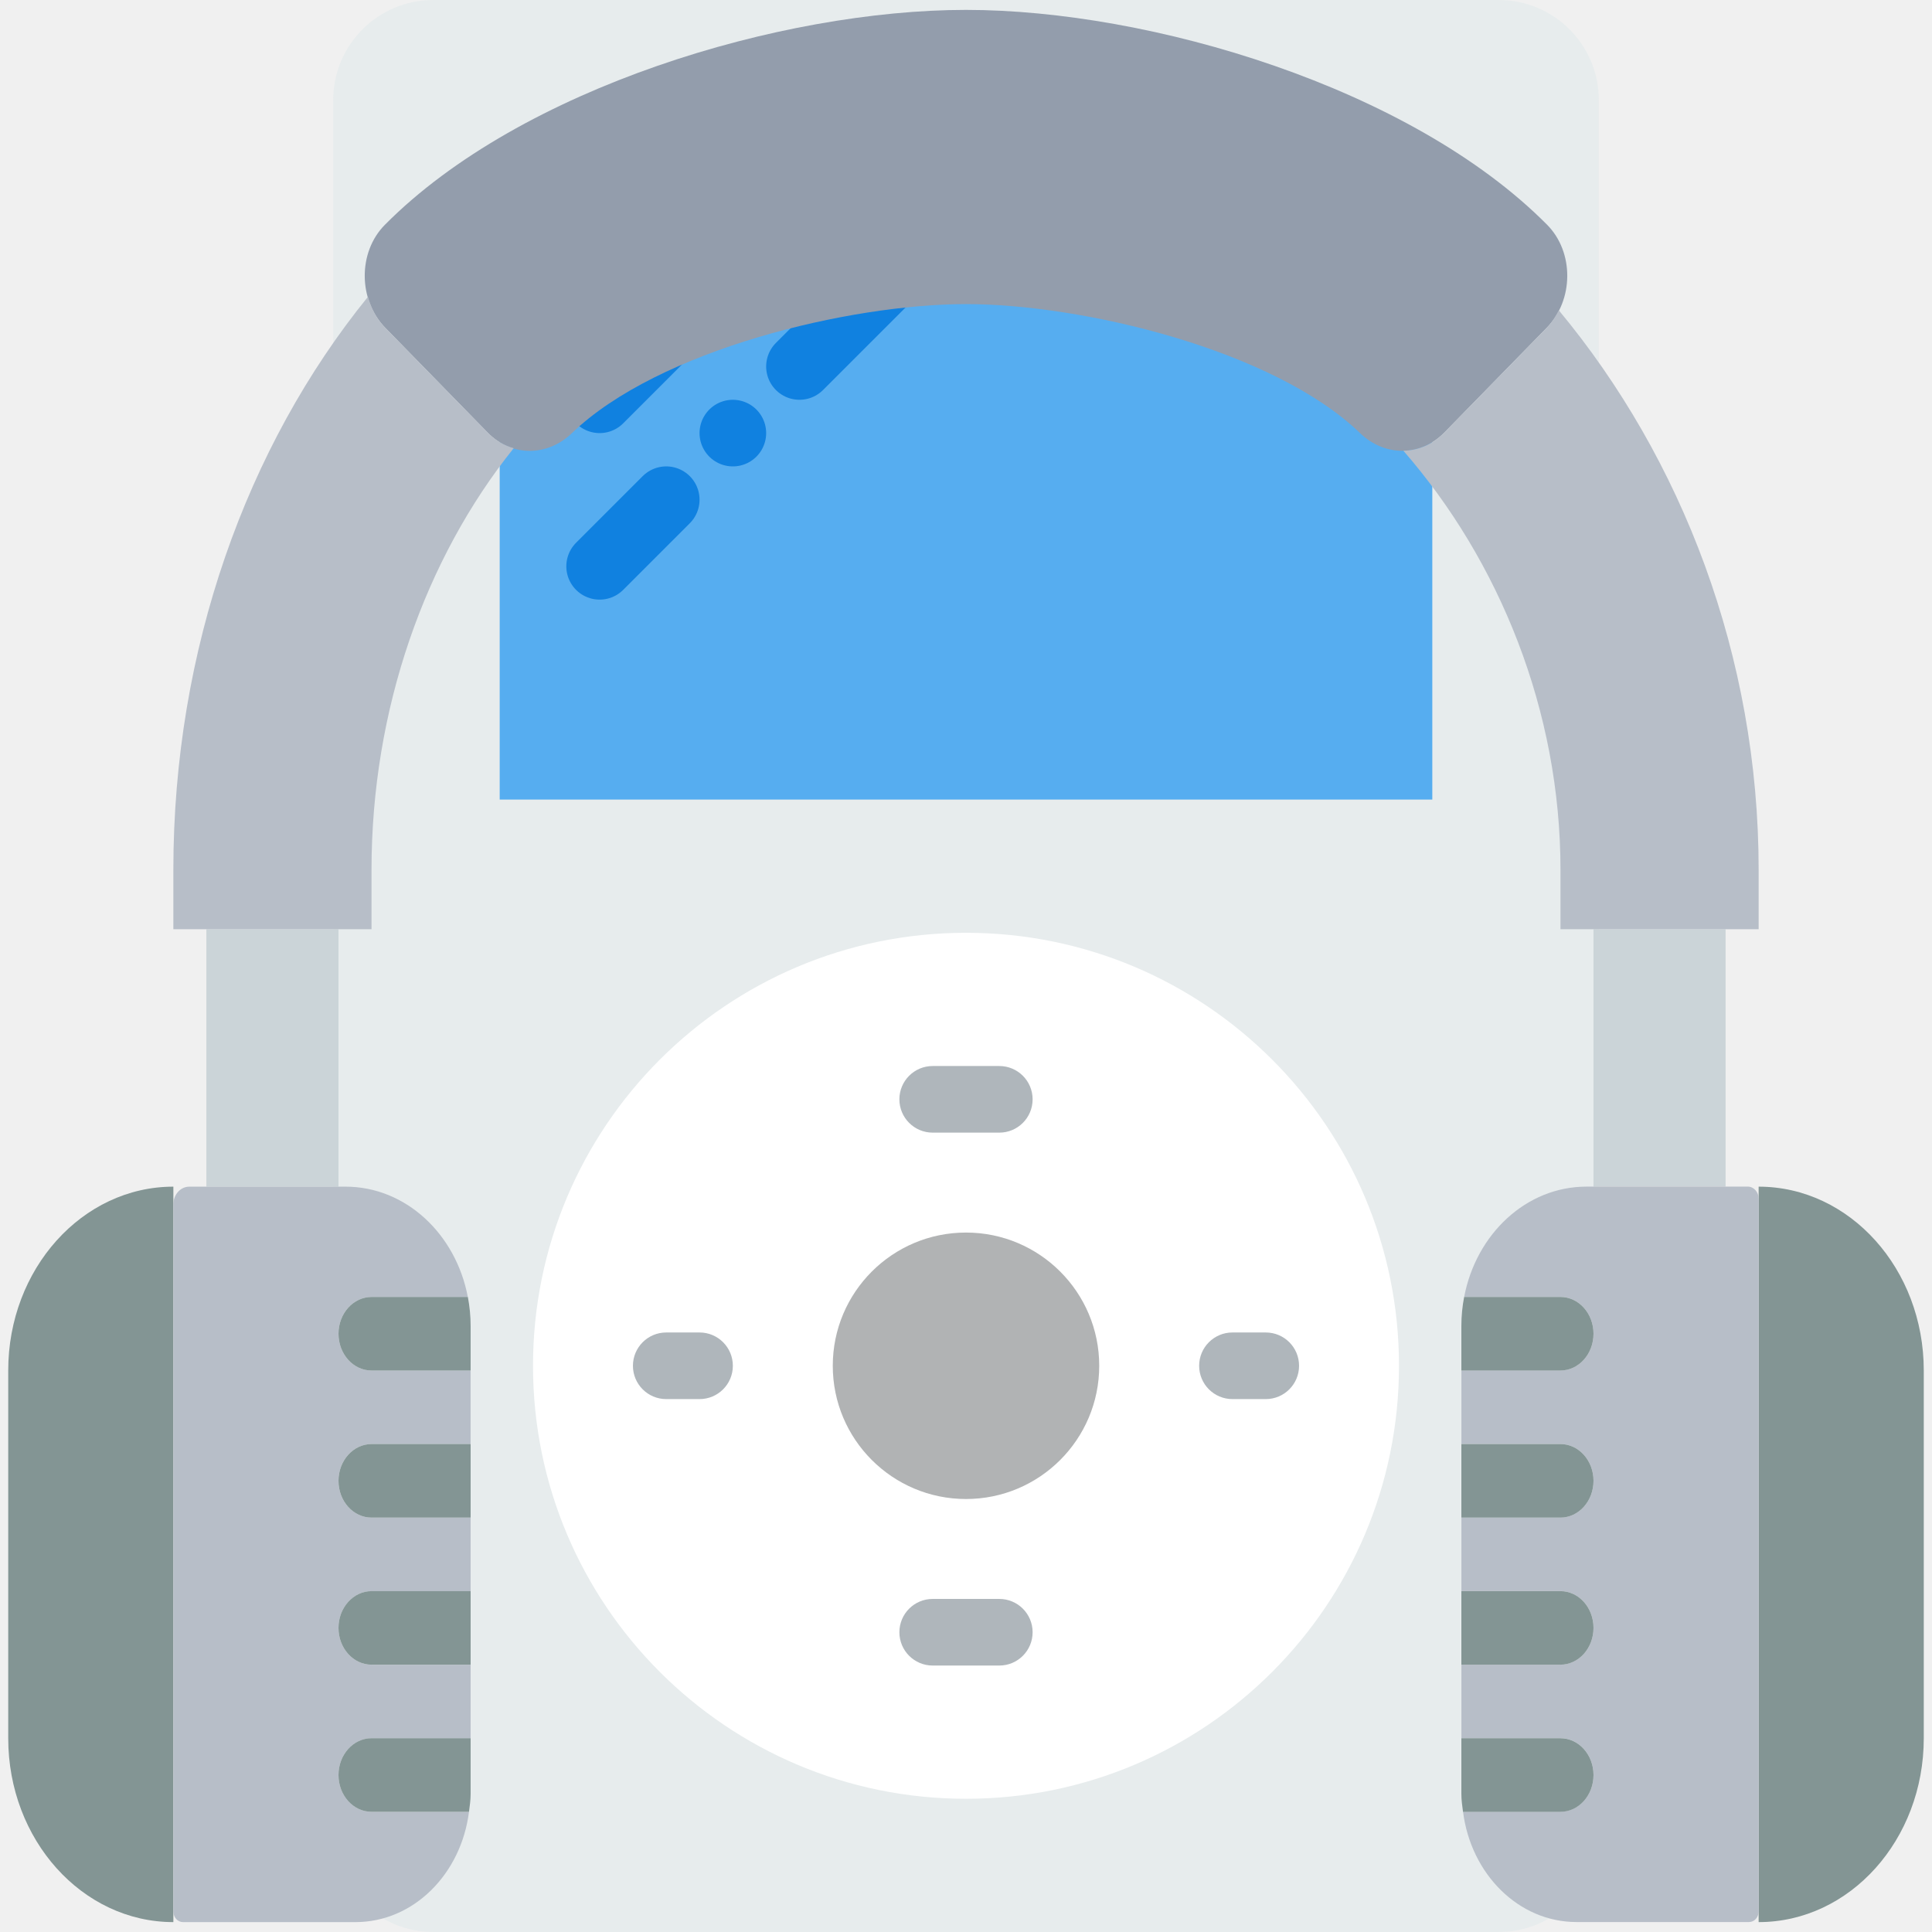
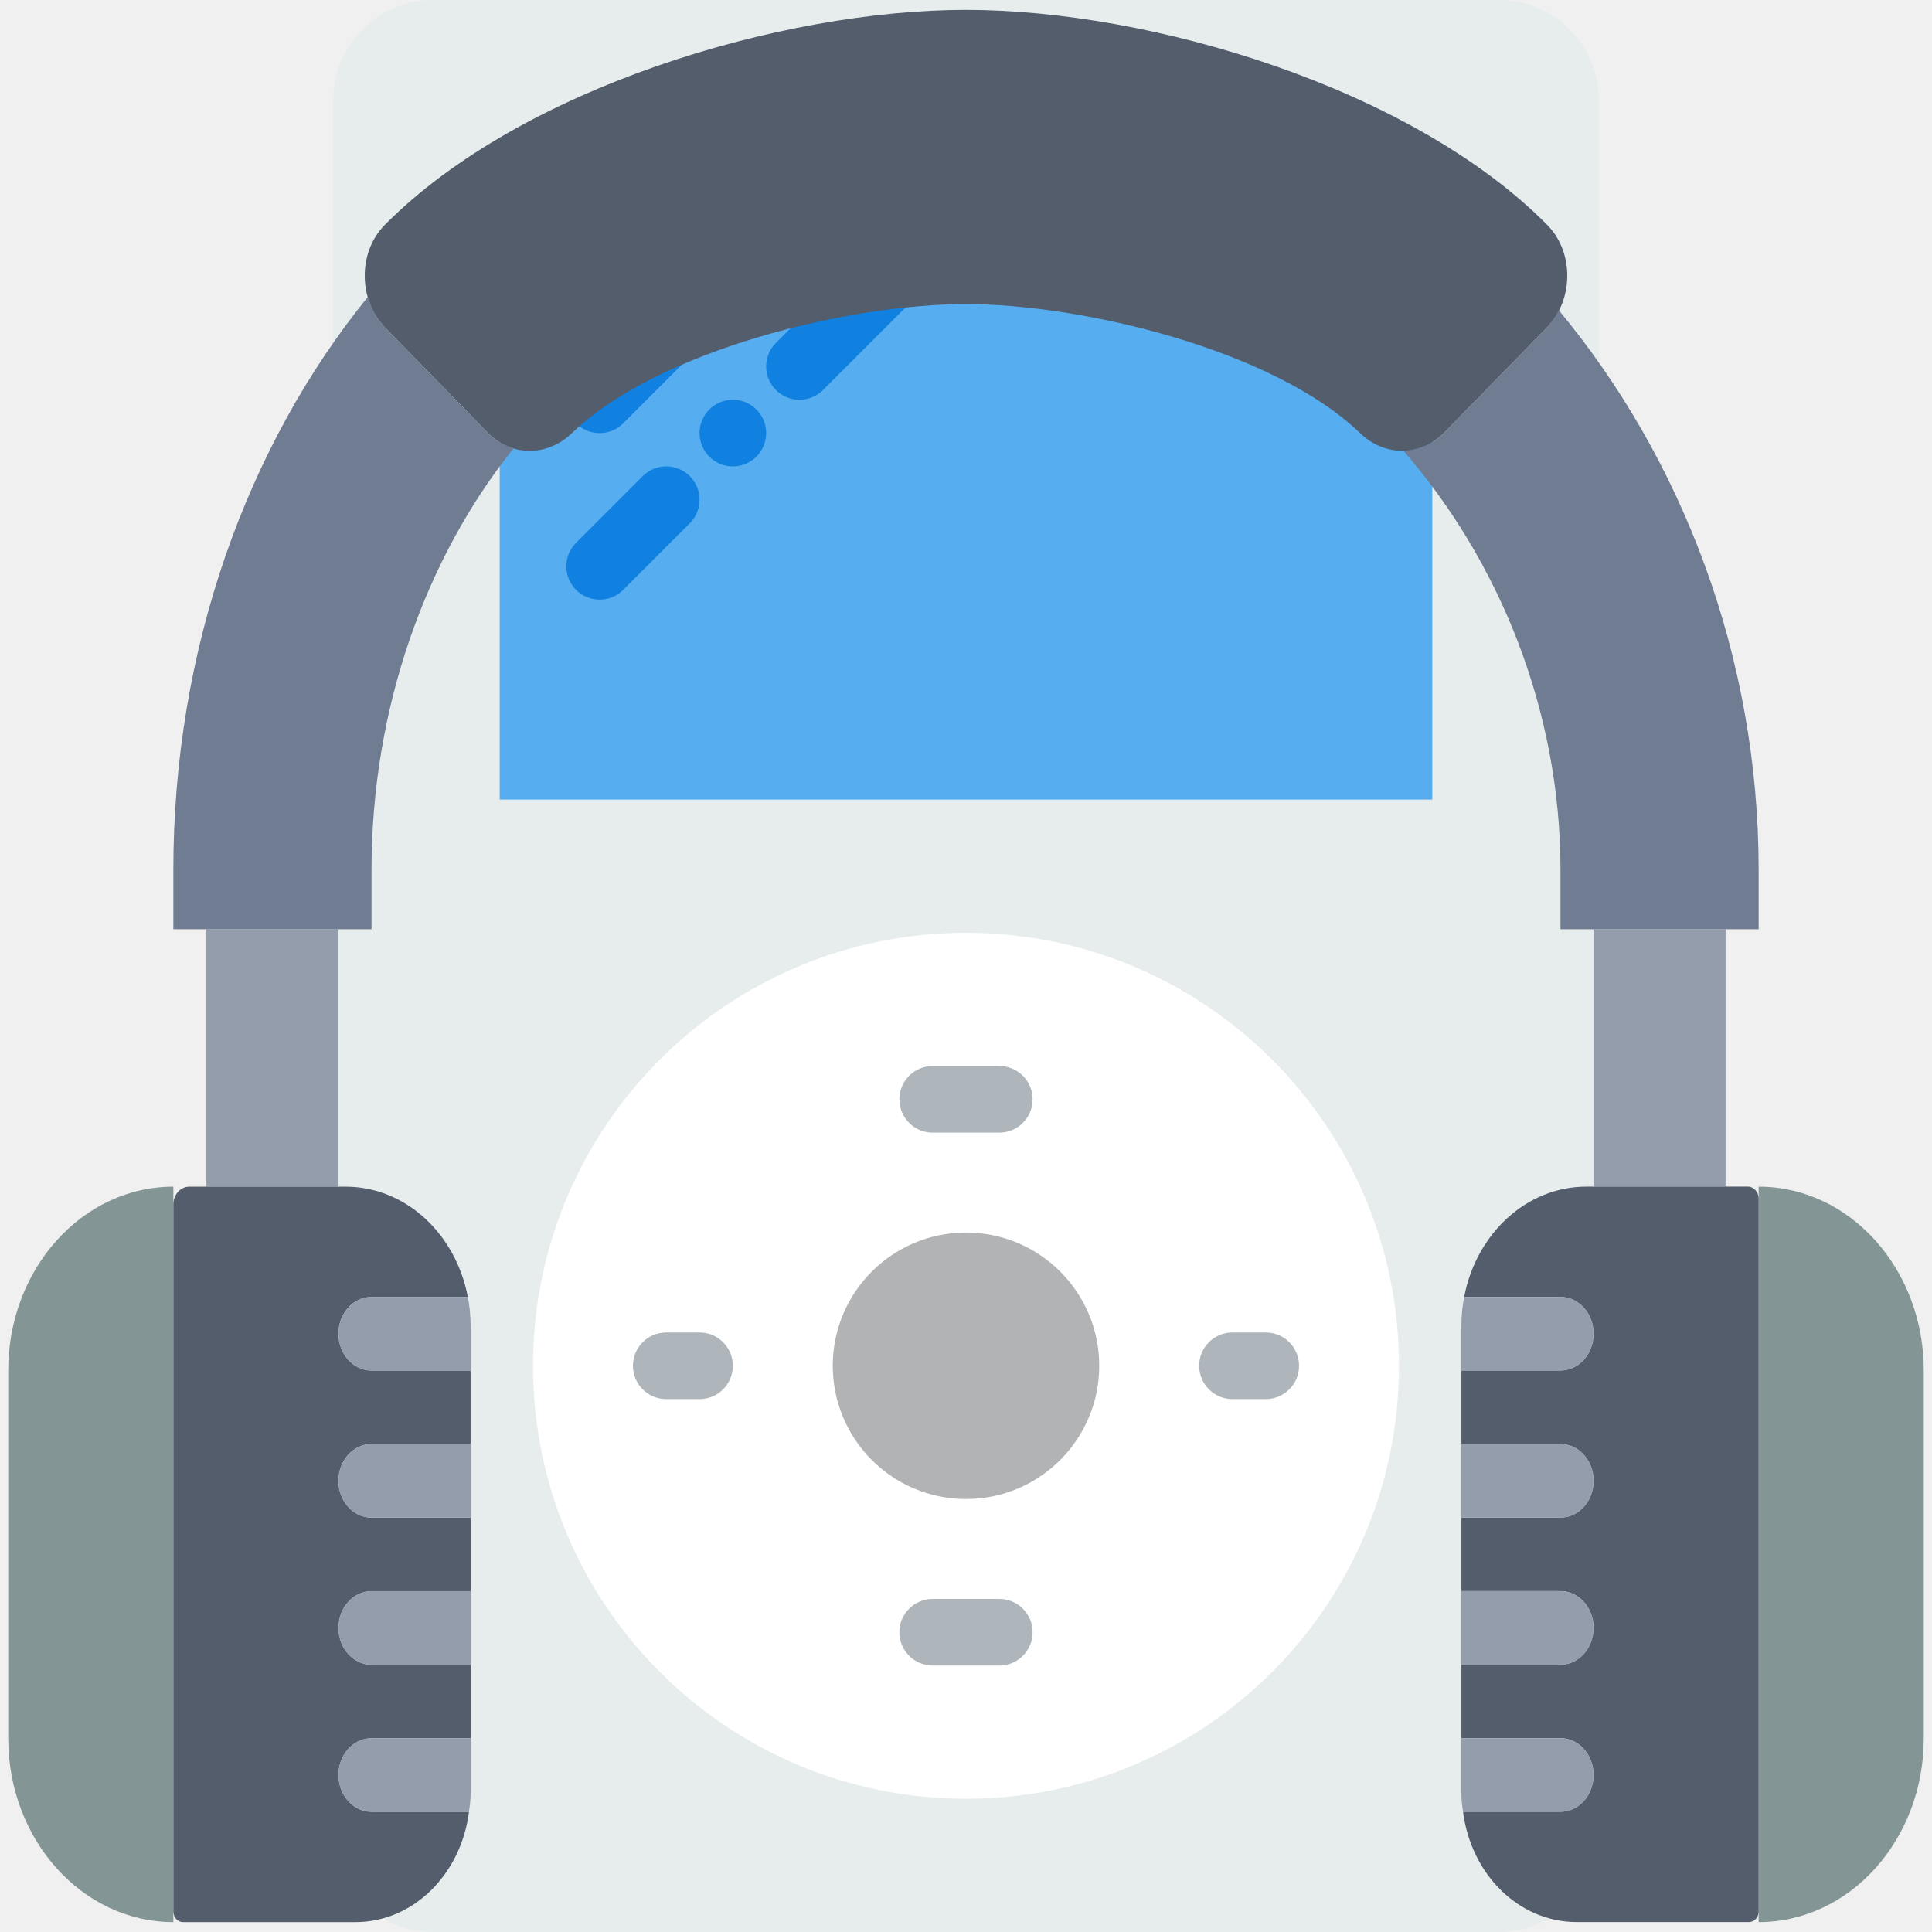
<svg xmlns="http://www.w3.org/2000/svg" version="1.1" id="Capa_1" x="0px" y="0px" viewBox="0 0 58.006 58.006" style="enable-background:new 0 0 58.006 58.006;" xml:space="preserve">
  <defs id="defs61" />
  <path style="fill:#E7ECED;" d="M44.997,58.006H13.01c-1.66,0-3.006-1.346-3.006-3.006V3.006C10.003,1.346,11.349,0,13.01,0h31.987  c1.66,0,3.006,1.346,3.006,3.006V55C48.003,56.66,46.657,58.006,44.997,58.006z" id="path3" />
  <circle style="fill:#FFFFFF;" cx="29.003" cy="41.006" r="13" id="circle5" />
  <circle style="fill:#B1B3B4;" cx="29.003" cy="41.006" r="4" id="circle7" />
  <g id="g9">
    <path style="fill:#AFB6BB;" d="M30.003,32.006h-2c-0.553,0-1,0.448-1,1s0.447,1,1,1h2c0.553,0,1-0.448,1-1   S30.556,32.006,30.003,32.006z" id="path11" />
    <path style="fill:#AFB6BB;" d="M30.003,48.006h-2c-0.553,0-1,0.448-1,1s0.447,1,1,1h2c0.553,0,1-0.448,1-1   S30.556,48.006,30.003,48.006z" id="path13" />
    <path style="fill:#AFB6BB;" d="M38.003,40.006h-1c-0.553,0-1,0.448-1,1s0.447,1,1,1h1c0.553,0,1-0.448,1-1   S38.556,40.006,38.003,40.006z" id="path15" />
    <path style="fill:#AFB6BB;" d="M21.003,40.006h-1c-0.553,0-1,0.448-1,1s0.447,1,1,1h1c0.553,0,1-0.448,1-1   S21.556,40.006,21.003,40.006z" id="path17" />
  </g>
  <rect x="15.003" y="5.006" style="fill:#56ADF0;" width="28" height="19" id="rect19" />
  <line style="fill:none;stroke:#1081E0;stroke-width:2;stroke-linecap:round;stroke-miterlimit:10;" x1="18.003" y1="12.003" x2="22.003" y2="8.003" id="line21" />
  <line style="fill:none;stroke:#1081E0;stroke-width:2;stroke-linecap:round;stroke-miterlimit:10;" x1="18.003" y1="17.003" x2="20.003" y2="15.003" id="line23" />
  <line style="fill:none;stroke:#1081E0;stroke-width:2;stroke-linecap:round;stroke-miterlimit:10;" x1="22.003" y1="13.003" x2="22.003" y2="13.003" id="line25" />
  <line style="fill:none;stroke:#1081E0;stroke-width:2;stroke-linecap:round;stroke-miterlimit:10;" x1="24.003" y1="11.003" x2="27.003" y2="8.003" id="line27" />
  <g id="g29" />
  <g id="g31" />
  <g id="g33" />
  <g id="g35" />
  <g id="g37" />
  <g id="g39" />
  <g id="g41" />
  <g id="g43" />
  <g id="g45" />
  <g id="g47" />
  <g id="g49" />
  <g id="g51" />
  <g id="g53" />
  <g id="g55" />
  <g id="g57" />
-   <rect x="6.196" y="27.899" style="fill:#cbd4d8" width="3.966" height="7.728" id="rect3" />
-   <rect x="47.843" y="27.899" style="fill:#cbd4d8" width="3.966" height="7.728" id="rect5" />
+   <rect x="6.196" y="27.899" style="fill:#939dac" width="3.966" height="7.728" id="rect3" />
+   <rect x="47.843" y="27.899" style="fill:#939dac" width="3.966" height="7.728" id="rect5" />
  <path style="fill:#839594" d="m 5.205,57.709 0,0 c -2.738,0 -4.958,-2.472 -4.958,-5.52 l 0,-11.041 c 0,-3.048 2.22,-5.52 4.958,-5.52 l 0,0 0,22.081 z" id="path7" />
  <path style="fill:#839594" d="m 52.801,57.709 0,0 0,-22.081 0,0 c 2.738,0 4.958,2.472 4.958,5.52 l 0,11.041 c 0,3.048 -2.22,5.52 -4.958,5.52 z" id="path9" />
-   <path style="fill:#b7bec8" d="m 11.154,45.564 c -0.547,0 -0.992,-0.494 -0.992,-1.104 0,-0.611 0.444,-1.104 0.992,-1.104 l 2.975,0 0,-2.208 -2.975,0 c -0.547,0 -0.992,-0.494 -0.992,-1.104 0,-0.611 0.444,-1.104 0.992,-1.104 l 2.892,0 c -0.359,-1.891 -1.865,-3.312 -3.671,-3.312 l -4.69,0 c -0.266,0 -0.48,0.238 -0.48,0.533 l 0,21.228 c 0,0.177 0.129,0.32 0.288,0.32 l 5.18,0 c 1.744,0 3.172,-1.443 3.408,-3.312 l -2.926,0 c -0.547,0 -0.992,-0.494 -0.992,-1.104 0,-0.611 0.444,-1.104 0.992,-1.104 l 2.975,0 0,-2.208 -2.975,0 c -0.547,0 -0.992,-0.494 -0.992,-1.104 0,-0.611 0.444,-1.104 0.992,-1.104 l 2.975,0 0,-2.208 -2.975,0 z" id="path11-5" />
-   <path style="fill:#839594" d="m 10.163,40.044 c 0,0.611 0.444,1.104 0.992,1.104 l 2.975,0 0,-1.339 c 0,-0.298 -0.03,-0.588 -0.083,-0.869 l -2.892,0 c -0.547,0 -0.992,0.494 -0.992,1.104 z" id="path13-4" />
-   <path style="fill:#839594" d="m 10.163,44.46 c 0,0.611 0.444,1.104 0.992,1.104 l 2.975,0 0,-2.208 -2.975,0 c -0.547,0 -0.992,0.494 -0.992,1.104 z" id="path15-9" />
-   <path style="fill:#839594" d="m 10.163,48.876 c 0,0.611 0.444,1.104 0.992,1.104 l 2.975,0 0,-2.208 -2.975,0 c -0.547,0 -0.992,0.494 -0.992,1.104 z" id="path17-3" />
-   <path style="fill:#839594" d="m 10.163,53.293 c 0,0.611 0.444,1.104 0.992,1.104 l 2.926,0 c 0.023,-0.177 0.049,-0.353 0.049,-0.537 l 0,-1.672 -2.975,0 c -0.547,0 -0.992,0.494 -0.992,1.104 z" id="path19" />
-   <path style="fill:#b7bec8" d="m 52.473,35.627 -4.842,0 c -1.806,0 -3.312,1.421 -3.671,3.312 l 2.892,0 c 0.547,0 0.992,0.494 0.992,1.104 0,0.611 -0.444,1.104 -0.992,1.104 l -2.975,0 0,2.208 2.975,0 c 0.547,0 0.992,0.494 0.992,1.104 0,0.611 -0.444,1.104 -0.992,1.104 l -2.975,0 0,2.208 2.975,0 c 0.547,0 0.992,0.494 0.992,1.104 0,0.611 -0.444,1.104 -0.992,1.104 l -2.975,0 0,2.208 2.975,0 c 0.547,0 0.992,0.494 0.992,1.104 0,0.611 -0.444,1.104 -0.992,1.104 l -2.926,0 c 0.236,1.869 1.664,3.312 3.408,3.312 l 5.18,0 c 0.159,0 0.288,-0.144 0.288,-0.32 l 0,-21.397 c 0,-0.201 -0.147,-0.364 -0.328,-0.364 z" id="path21" />
-   <path style="fill:#839594" d="m 47.843,40.044 c 0,-0.611 -0.444,-1.104 -0.992,-1.104 l -2.892,0 c -0.054,0.28 -0.083,0.571 -0.083,0.869 l 0,1.339 2.975,0 c 0.547,0 0.992,-0.494 0.992,-1.104 z" id="path23" />
-   <path style="fill:#839594" d="m 47.843,44.46 c 0,-0.611 -0.444,-1.104 -0.992,-1.104 l -2.975,0 0,2.208 2.975,0 c 0.547,0 0.992,-0.494 0.992,-1.104 z" id="path25" />
-   <path style="fill:#839594" d="m 47.843,48.876 c 0,-0.611 -0.444,-1.104 -0.992,-1.104 l -2.975,0 0,2.208 2.975,0 c 0.547,0 0.992,-0.494 0.992,-1.104 z" id="path27" />
-   <path style="fill:#839594" d="m 47.843,53.293 c 0,-0.611 -0.444,-1.104 -0.992,-1.104 l -2.975,0 0,1.672 c 0,0.184 0.026,0.36 0.049,0.537 l 2.926,0 c 0.547,0 0.992,-0.494 0.992,-1.104 z" id="path29" />
-   <path style="fill:#939dac" d="m 43.364,12.988 c -0.714,0.73 -1.796,0.723 -2.528,0.017 C 38.232,10.494 32.487,9.13 29.003,9.13 c -3.484,0 -9.229,1.365 -11.834,3.876 -0.733,0.707 -1.815,0.713 -2.528,-0.017 L 11.567,9.843 C 10.756,9.013 10.739,7.573 11.555,6.75 15.643,2.626 23.473,0.297 29.003,0.297 c 5.53,0 13.36,2.328 17.448,6.452 0.816,0.824 0.799,2.263 -0.012,3.093 l -3.075,3.147 z" id="path31" />
-   <g id="g33-7" transform="matrix(0.9915982,0,0,1.10407,0.2466528,-3.015042)" style="fill:#b7bec8">
-     <path style="fill:#b7bec8" d="m 14.517,14.495 -3.101,-2.85 C 11.158,11.408 10.99,11.114 10.892,10.802 7.219,14.868 5,20.396 5,26.386 L 5,28 l 6,0 0,-1.614 C 11,22.02 12.622,17.924 15.304,14.92 15.02,14.844 14.748,14.708 14.517,14.495 Z" id="path35" />
-     <path style="fill:#b7bec8" d="m 46.949,11.169 c -0.097,0.172 -0.212,0.335 -0.365,0.476 l -3.101,2.85 c -0.353,0.324 -0.794,0.486 -1.24,0.493 C 45.147,17.987 47,22.051 47,26.386 l 0,1.614 6,0 0,-1.614 C 53,20.574 50.676,15.198 46.949,11.169 Z" id="path37" />
+   <path style="fill:#535d6c" d="m 11.154,45.564 c -0.547,0 -0.992,-0.494 -0.992,-1.104 0,-0.611 0.444,-1.104 0.992,-1.104 l 2.975,0 0,-2.208 -2.975,0 c -0.547,0 -0.992,-0.494 -0.992,-1.104 0,-0.611 0.444,-1.104 0.992,-1.104 l 2.892,0 c -0.359,-1.891 -1.865,-3.312 -3.671,-3.312 l -4.69,0 c -0.266,0 -0.48,0.238 -0.48,0.533 l 0,21.228 c 0,0.177 0.129,0.32 0.288,0.32 l 5.18,0 c 1.744,0 3.172,-1.443 3.408,-3.312 l -2.926,0 c -0.547,0 -0.992,-0.494 -0.992,-1.104 0,-0.611 0.444,-1.104 0.992,-1.104 l 2.975,0 0,-2.208 -2.975,0 c -0.547,0 -0.992,-0.494 -0.992,-1.104 0,-0.611 0.444,-1.104 0.992,-1.104 l 2.975,0 0,-2.208 -2.975,0 z" id="path11-5" />
+   <path style="fill:#939dac" d="m 10.163,40.044 c 0,0.611 0.444,1.104 0.992,1.104 l 2.975,0 0,-1.339 c 0,-0.298 -0.03,-0.588 -0.083,-0.869 l -2.892,0 c -0.547,0 -0.992,0.494 -0.992,1.104 z" id="path13-4" />
+   <path style="fill:#939dac" d="m 10.163,44.46 c 0,0.611 0.444,1.104 0.992,1.104 l 2.975,0 0,-2.208 -2.975,0 c -0.547,0 -0.992,0.494 -0.992,1.104 z" id="path15-9" />
+   <path style="fill:#939dac" d="m 10.163,48.876 c 0,0.611 0.444,1.104 0.992,1.104 l 2.975,0 0,-2.208 -2.975,0 c -0.547,0 -0.992,0.494 -0.992,1.104 z" id="path17-3" />
+   <path style="fill:#939dac" d="m 10.163,53.293 c 0,0.611 0.444,1.104 0.992,1.104 l 2.926,0 c 0.023,-0.177 0.049,-0.353 0.049,-0.537 l 0,-1.672 -2.975,0 c -0.547,0 -0.992,0.494 -0.992,1.104 z" id="path19" />
+   <path style="fill:#535d6c" d="m 52.473,35.627 -4.842,0 c -1.806,0 -3.312,1.421 -3.671,3.312 l 2.892,0 c 0.547,0 0.992,0.494 0.992,1.104 0,0.611 -0.444,1.104 -0.992,1.104 l -2.975,0 0,2.208 2.975,0 c 0.547,0 0.992,0.494 0.992,1.104 0,0.611 -0.444,1.104 -0.992,1.104 l -2.975,0 0,2.208 2.975,0 c 0.547,0 0.992,0.494 0.992,1.104 0,0.611 -0.444,1.104 -0.992,1.104 l -2.975,0 0,2.208 2.975,0 c 0.547,0 0.992,0.494 0.992,1.104 0,0.611 -0.444,1.104 -0.992,1.104 l -2.926,0 c 0.236,1.869 1.664,3.312 3.408,3.312 l 5.18,0 c 0.159,0 0.288,-0.144 0.288,-0.32 l 0,-21.397 c 0,-0.201 -0.147,-0.364 -0.328,-0.364 z" id="path21" />
+   <path style="fill:#939dac" d="m 47.843,40.044 c 0,-0.611 -0.444,-1.104 -0.992,-1.104 l -2.892,0 c -0.054,0.28 -0.083,0.571 -0.083,0.869 l 0,1.339 2.975,0 c 0.547,0 0.992,-0.494 0.992,-1.104 z" id="path23" />
+   <path style="fill:#939dac" d="m 47.843,44.46 c 0,-0.611 -0.444,-1.104 -0.992,-1.104 l -2.975,0 0,2.208 2.975,0 c 0.547,0 0.992,-0.494 0.992,-1.104 z" id="path25" />
+   <path style="fill:#939dac" d="m 47.843,48.876 c 0,-0.611 -0.444,-1.104 -0.992,-1.104 l -2.975,0 0,2.208 2.975,0 c 0.547,0 0.992,-0.494 0.992,-1.104 z" id="path27" />
+   <path style="fill:#939dac" d="m 47.843,53.293 c 0,-0.611 -0.444,-1.104 -0.992,-1.104 l -2.975,0 0,1.672 c 0,0.184 0.026,0.36 0.049,0.537 l 2.926,0 c 0.547,0 0.992,-0.494 0.992,-1.104 z" id="path29" />
+   <path style="fill:#535d6c" d="m 43.364,12.988 c -0.714,0.73 -1.796,0.723 -2.528,0.017 C 38.232,10.494 32.487,9.13 29.003,9.13 c -3.484,0 -9.229,1.365 -11.834,3.876 -0.733,0.707 -1.815,0.713 -2.528,-0.017 L 11.567,9.843 C 10.756,9.013 10.739,7.573 11.555,6.75 15.643,2.626 23.473,0.297 29.003,0.297 c 5.53,0 13.36,2.328 17.448,6.452 0.816,0.824 0.799,2.263 -0.012,3.093 l -3.075,3.147 z" id="path31" />
+   <g id="g33-7" transform="matrix(0.9915982,0,0,1.10407,0.2466528,-3.015042)" style="fill:#6f7c91">
+     <path style="fill:#6f7c91" d="m 14.517,14.495 -3.101,-2.85 C 11.158,11.408 10.99,11.114 10.892,10.802 7.219,14.868 5,20.396 5,26.386 L 5,28 l 6,0 0,-1.614 C 11,22.02 12.622,17.924 15.304,14.92 15.02,14.844 14.748,14.708 14.517,14.495 Z" id="path35" />
+     <path style="fill:#6f7c91" d="m 46.949,11.169 c -0.097,0.172 -0.212,0.335 -0.365,0.476 l -3.101,2.85 c -0.353,0.324 -0.794,0.486 -1.24,0.493 C 45.147,17.987 47,22.051 47,26.386 l 0,1.614 6,0 0,-1.614 C 53,20.574 50.676,15.198 46.949,11.169 Z" id="path37" />
  </g>
</svg>
